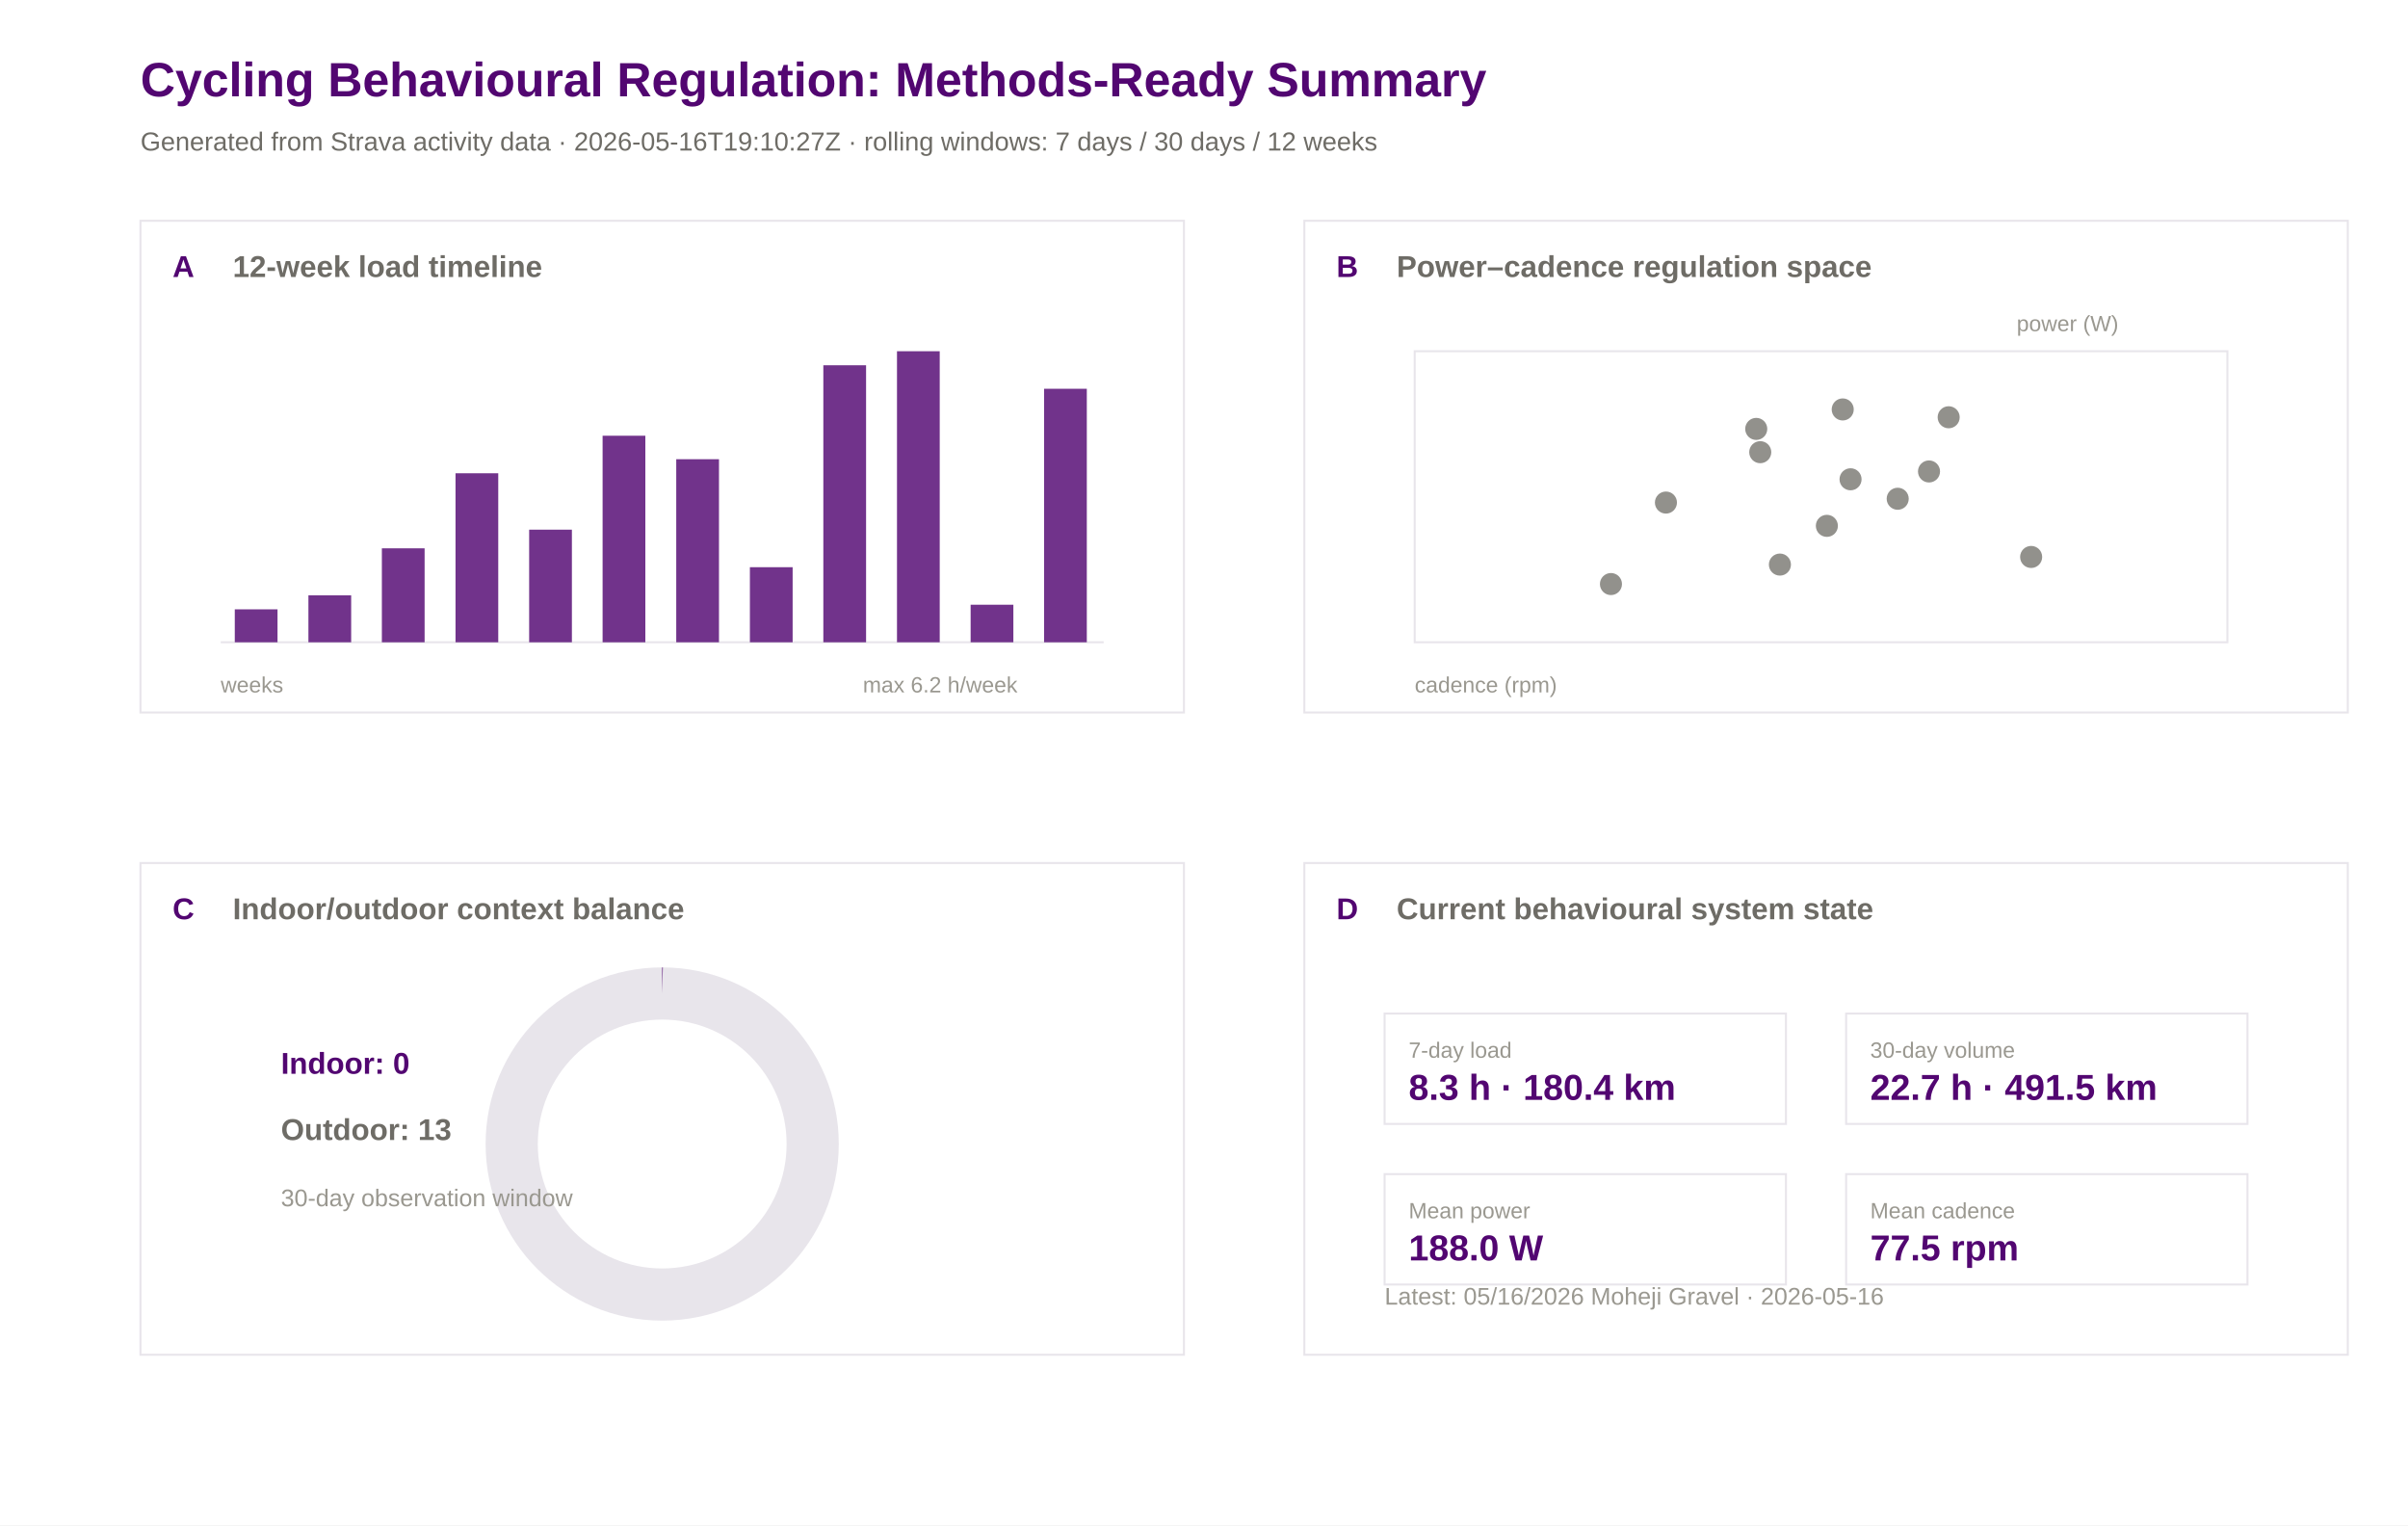
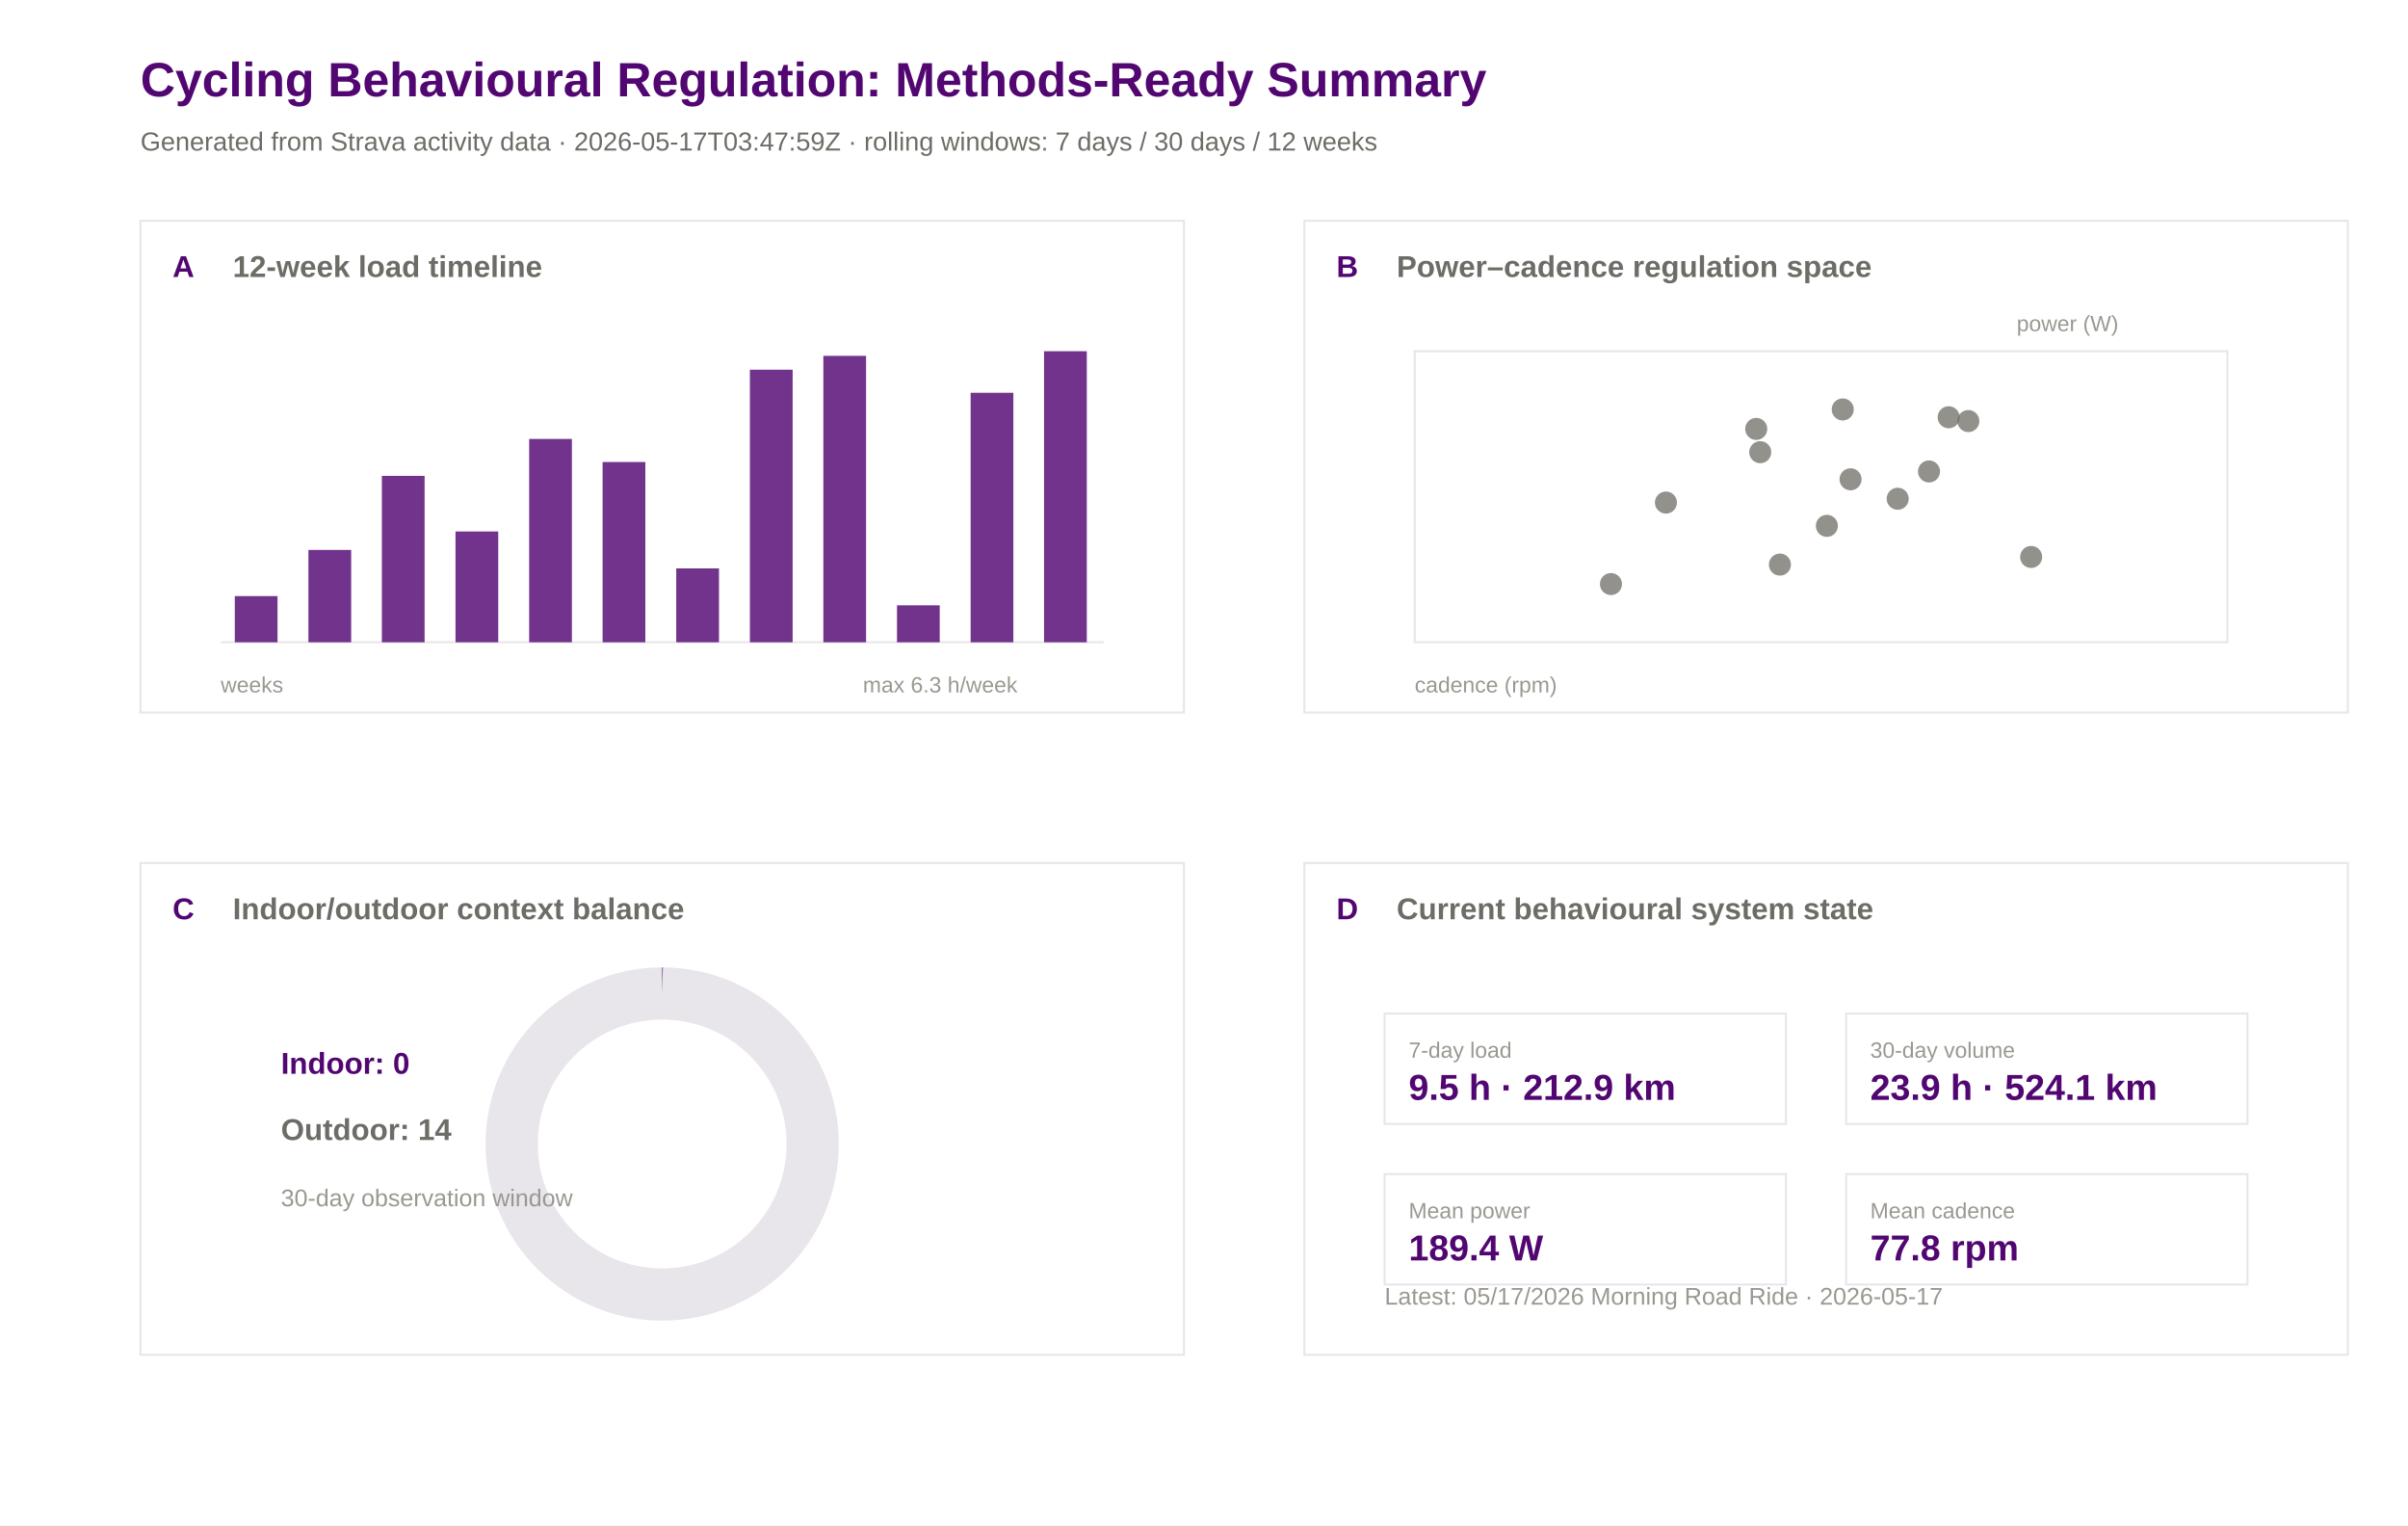
<svg xmlns="http://www.w3.org/2000/svg" width="1200" height="760" viewBox="0 0 1200 760">
  <rect width="100%" height="100%" fill="#ffffff" />
  <text x="70.0" y="48.0" font-family="Arial" font-size="24" font-weight="600" fill="#520671">Cycling Behavioural Regulation: Methods-Ready Summary</text>
-   <text x="70.0" y="75.0" font-family="Arial" font-size="13" font-weight="400" fill="#6e6c66">Generated from Strava activity data · 2026-05-16T19:10:27Z · rolling windows: 7 days / 30 days / 12 weeks</text>
+   <text x="70.0" y="75.0" font-family="Arial" font-size="13" font-weight="400" fill="#6e6c66">Generated from Strava activity data · 2026-05-17T03:47:59Z · rolling windows: 7 days / 30 days / 12 weeks</text>
  <rect x="70" y="110" width="520" height="245" fill="#ffffff" stroke="#e8e5eb" stroke-width="1" />
  <text x="86.0" y="138.0" font-family="Arial" font-size="15" font-weight="600" fill="#520671">A</text>
  <text x="116.0" y="138.0" font-family="Arial" font-size="15" font-weight="600" fill="#6e6c66">12-week load timeline</text>
  <rect x="650" y="110" width="520" height="245" fill="#ffffff" stroke="#e8e5eb" stroke-width="1" />
  <text x="666.0" y="138.0" font-family="Arial" font-size="15" font-weight="600" fill="#520671">B</text>
  <text x="696.0" y="138.0" font-family="Arial" font-size="15" font-weight="600" fill="#6e6c66">Power–cadence regulation space</text>
  <rect x="70" y="430" width="520" height="245" fill="#ffffff" stroke="#e8e5eb" stroke-width="1" />
  <text x="86.0" y="458.0" font-family="Arial" font-size="15" font-weight="600" fill="#520671">C</text>
  <text x="116.0" y="458.0" font-family="Arial" font-size="15" font-weight="600" fill="#6e6c66">Indoor/outdoor context balance</text>
  <rect x="650" y="430" width="520" height="245" fill="#ffffff" stroke="#e8e5eb" stroke-width="1" />
  <text x="666.0" y="458.0" font-family="Arial" font-size="15" font-weight="600" fill="#520671">D</text>
  <text x="696.0" y="458.0" font-family="Arial" font-size="15" font-weight="600" fill="#6e6c66">Current behavioural system state</text>
  <line x1="110" y1="320" x2="550" y2="320" stroke="#e8e5eb" />
-   <rect x="117.0" y="303.6" width="21.3" height="16.4" fill="#520671" opacity="0.82" />
-   <rect x="153.7" y="296.6" width="21.3" height="23.4" fill="#520671" opacity="0.82" />
-   <rect x="190.3" y="273.2" width="21.3" height="46.8" fill="#520671" opacity="0.82" />
-   <rect x="227.0" y="235.8" width="21.3" height="84.2" fill="#520671" opacity="0.82" />
-   <rect x="263.7" y="263.9" width="21.3" height="56.1" fill="#520671" opacity="0.82" />
-   <rect x="300.3" y="217.1" width="21.3" height="102.9" fill="#520671" opacity="0.82" />
-   <rect x="337.0" y="228.8" width="21.3" height="91.2" fill="#520671" opacity="0.82" />
-   <rect x="373.7" y="282.6" width="21.3" height="37.4" fill="#520671" opacity="0.82" />
-   <rect x="410.3" y="182.0" width="21.3" height="138.0" fill="#520671" opacity="0.82" />
-   <rect x="447.0" y="175.0" width="21.3" height="145.0" fill="#520671" opacity="0.82" />
-   <rect x="483.7" y="301.3" width="21.3" height="18.7" fill="#520671" opacity="0.82" />
-   <rect x="520.3" y="193.7" width="21.3" height="126.3" fill="#520671" opacity="0.82" />
+   <rect x="117.0" y="297.0" width="21.3" height="23.0" fill="#520671" opacity="0.82" />
+   <rect x="153.7" y="274.0" width="21.3" height="46.0" fill="#520671" opacity="0.82" />
+   <rect x="190.3" y="237.1" width="21.3" height="82.9" fill="#520671" opacity="0.82" />
+   <rect x="227.0" y="264.8" width="21.3" height="55.2" fill="#520671" opacity="0.82" />
+   <rect x="263.7" y="218.7" width="21.3" height="101.3" fill="#520671" opacity="0.82" />
+   <rect x="300.3" y="230.2" width="21.3" height="89.8" fill="#520671" opacity="0.82" />
+   <rect x="337.0" y="283.2" width="21.3" height="36.8" fill="#520671" opacity="0.82" />
+   <rect x="373.7" y="184.2" width="21.3" height="135.8" fill="#520671" opacity="0.82" />
+   <rect x="410.3" y="177.3" width="21.3" height="142.7" fill="#520671" opacity="0.82" />
+   <rect x="447.0" y="301.6" width="21.3" height="18.4" fill="#520671" opacity="0.82" />
+   <rect x="483.7" y="195.7" width="21.3" height="124.3" fill="#520671" opacity="0.82" />
+   <rect x="520.3" y="175.0" width="21.3" height="145.0" fill="#520671" opacity="0.82" />
  <text x="110.0" y="345.0" font-family="Arial" font-size="11" font-weight="400" fill="#9a9890">weeks</text>
-   <text x="430.0" y="345.0" font-family="Arial" font-size="11" font-weight="400" fill="#9a9890">max 6.2 h/week</text>
+   <text x="430.0" y="345.0" font-family="Arial" font-size="11" font-weight="400" fill="#9a9890">max 6.3 h/week</text>
  <rect x="705" y="175" width="405" height="145" fill="#ffffff" stroke="#e8e5eb" />
  <circle cx="971.1" cy="207.9" r="5.5" fill="#6e6c66" opacity="0.75" />
  <circle cx="802.8" cy="291.0" r="5.5" fill="#6e6c66" opacity="0.75" />
  <circle cx="961.3" cy="234.9" r="5.5" fill="#6e6c66" opacity="0.75" />
  <circle cx="877.2" cy="225.3" r="5.5" fill="#6e6c66" opacity="0.75" />
  <circle cx="918.3" cy="204.0" r="5.5" fill="#6e6c66" opacity="0.75" />
  <circle cx="875.2" cy="213.7" r="5.5" fill="#6e6c66" opacity="0.75" />
  <circle cx="945.7" cy="248.5" r="5.5" fill="#6e6c66" opacity="0.75" />
  <circle cx="830.2" cy="250.4" r="5.5" fill="#6e6c66" opacity="0.75" />
  <circle cx="887.0" cy="281.3" r="5.5" fill="#6e6c66" opacity="0.75" />
  <circle cx="922.2" cy="238.8" r="5.5" fill="#6e6c66" opacity="0.75" />
  <circle cx="910.4" cy="262.0" r="5.5" fill="#6e6c66" opacity="0.75" />
  <circle cx="1012.2" cy="277.5" r="5.5" fill="#6e6c66" opacity="0.75" />
+   <circle cx="980.9" cy="209.8" r="5.5" fill="#6e6c66" opacity="0.75" />
  <text x="705.0" y="345.0" font-family="Arial" font-size="11" font-weight="400" fill="#9a9890">cadence (rpm)</text>
  <text x="1005.0" y="165.0" font-family="Arial" font-size="11" font-weight="400" fill="#9a9890">power (W)</text>
  <circle cx="330" cy="570" r="75" fill="none" stroke="#e8e5eb" stroke-width="26" />
  <circle cx="330" cy="570" r="75" fill="none" stroke="#520671" stroke-width="26" stroke-dasharray="0.0 471.2" transform="rotate(-90 330 570)" />
  <text x="140.0" y="535.0" font-family="Arial" font-size="15" font-weight="600" fill="#520671">Indoor: 0</text>
-   <text x="140.0" y="568.0" font-family="Arial" font-size="15" font-weight="600" fill="#6e6c66">Outdoor: 13</text>
+   <text x="140.0" y="568.0" font-family="Arial" font-size="15" font-weight="600" fill="#6e6c66">Outdoor: 14</text>
  <text x="140.0" y="601.0" font-family="Arial" font-size="12" font-weight="400" fill="#9a9890">30-day observation window</text>
  <rect x="690" y="505" width="200" height="55" fill="#ffffff" stroke="#e8e5eb" />
  <text x="702.0" y="527.0" font-family="Arial" font-size="11" font-weight="500" fill="#9a9890">7-day load</text>
-   <text x="702.0" y="548.0" font-family="Arial" font-size="18" font-weight="600" fill="#520671">8.3 h · 180.4 km</text>
+   <text x="702.0" y="548.0" font-family="Arial" font-size="18" font-weight="600" fill="#520671">9.5 h · 212.9 km</text>
  <rect x="920" y="505" width="200" height="55" fill="#ffffff" stroke="#e8e5eb" />
  <text x="932.0" y="527.0" font-family="Arial" font-size="11" font-weight="500" fill="#9a9890">30-day volume</text>
-   <text x="932.0" y="548.0" font-family="Arial" font-size="18" font-weight="600" fill="#520671">22.7 h · 491.5 km</text>
+   <text x="932.0" y="548.0" font-family="Arial" font-size="18" font-weight="600" fill="#520671">23.9 h · 524.1 km</text>
  <rect x="690" y="585" width="200" height="55" fill="#ffffff" stroke="#e8e5eb" />
  <text x="702.0" y="607.0" font-family="Arial" font-size="11" font-weight="500" fill="#9a9890">Mean power</text>
-   <text x="702.0" y="628.0" font-family="Arial" font-size="18" font-weight="600" fill="#520671">188.0 W</text>
+   <text x="702.0" y="628.0" font-family="Arial" font-size="18" font-weight="600" fill="#520671">189.4 W</text>
  <rect x="920" y="585" width="200" height="55" fill="#ffffff" stroke="#e8e5eb" />
  <text x="932.0" y="607.0" font-family="Arial" font-size="11" font-weight="500" fill="#9a9890">Mean cadence</text>
-   <text x="932.0" y="628.0" font-family="Arial" font-size="18" font-weight="600" fill="#520671">77.5 rpm</text>
-   <text x="690.0" y="650.0" font-family="Arial" font-size="12" font-weight="400" fill="#9a9890">Latest: 05/16/2026 Moheji Gravel · 2026-05-16</text>
+   <text x="932.0" y="628.0" font-family="Arial" font-size="18" font-weight="600" fill="#520671">77.8 rpm</text>
+   <text x="690.0" y="650.0" font-family="Arial" font-size="12" font-weight="400" fill="#9a9890">Latest: 05/17/2026 Morning Road Ride · 2026-05-17</text>
</svg>
